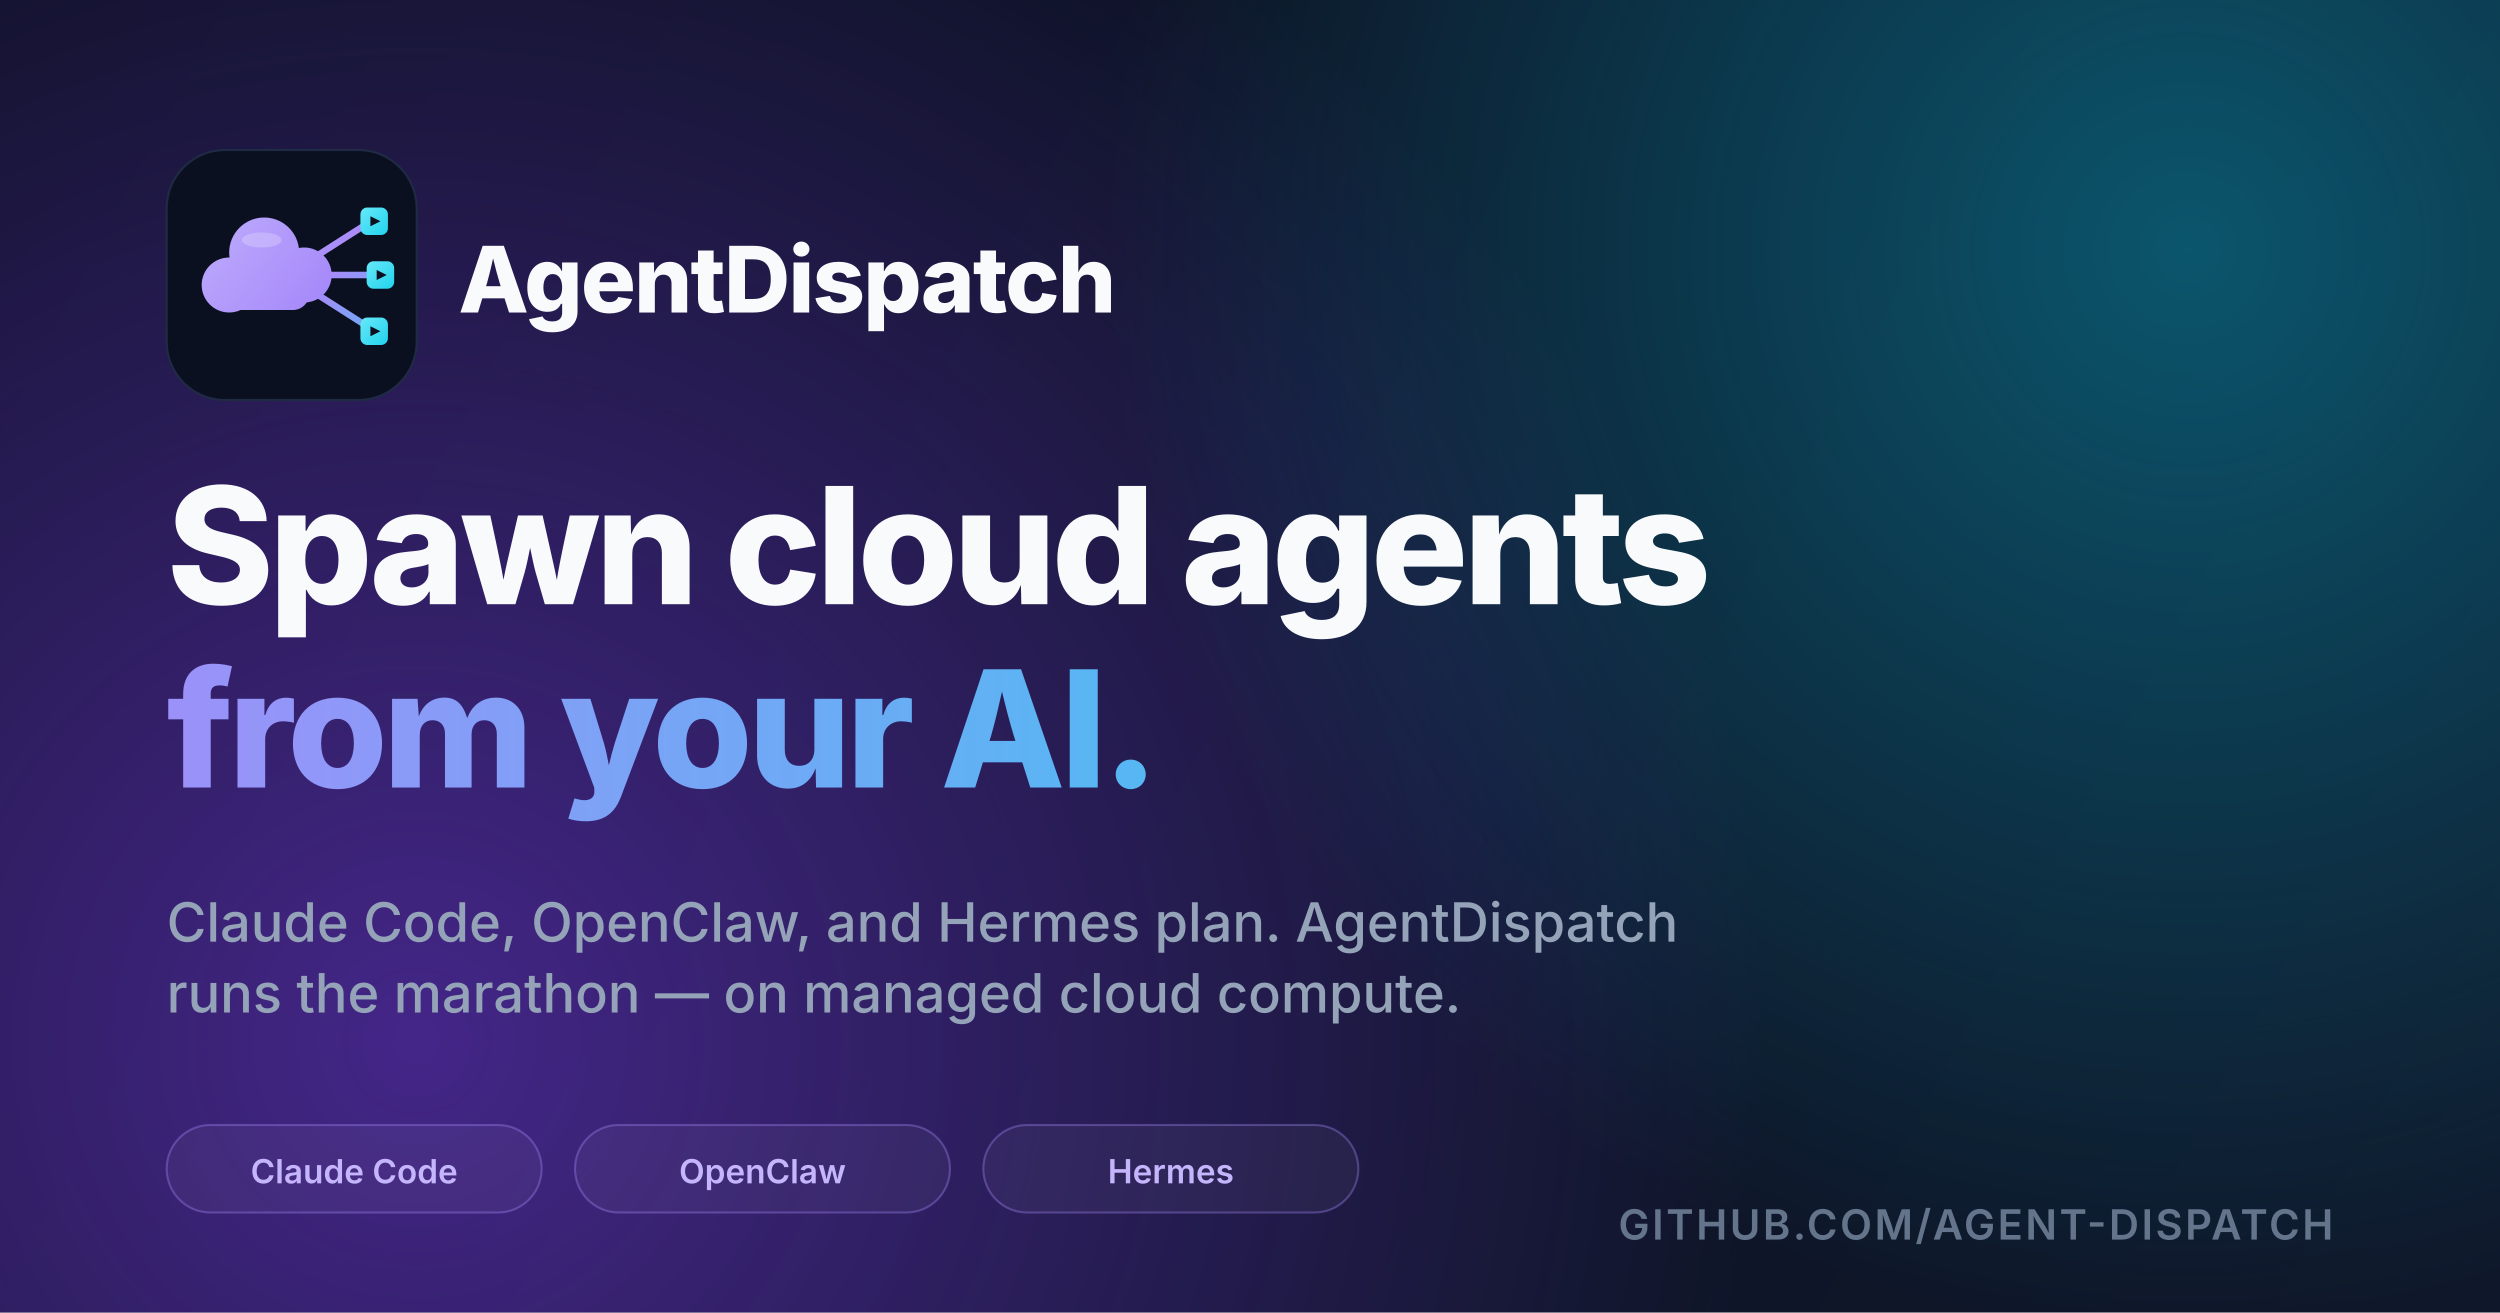
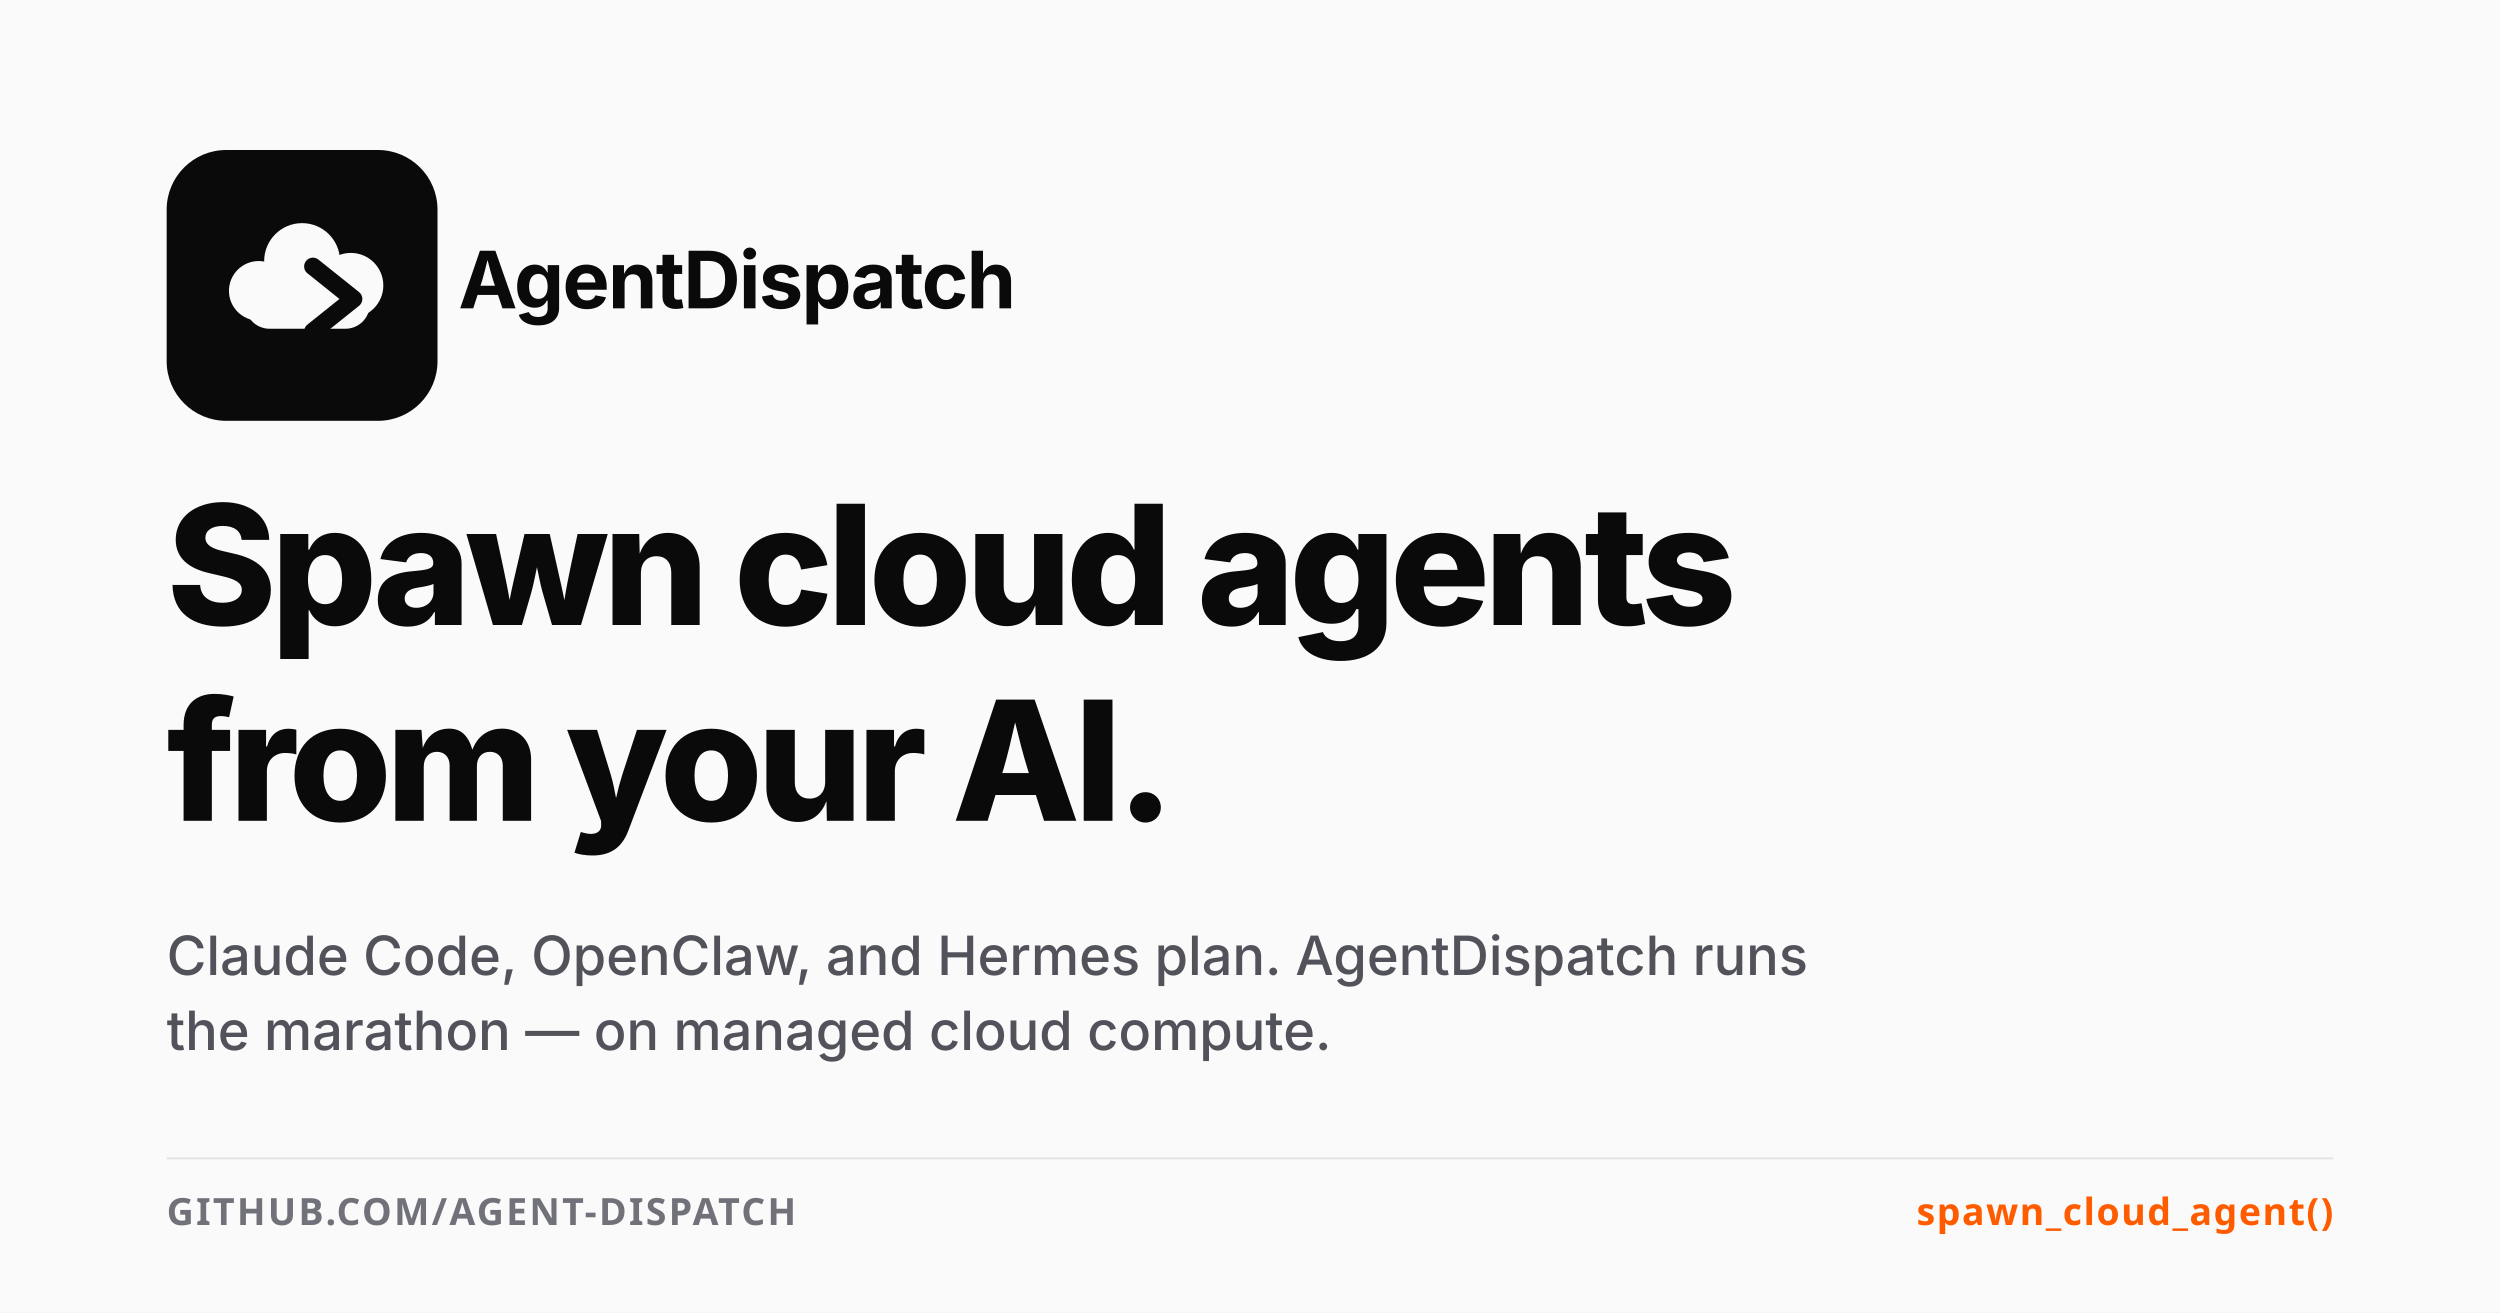
- <svg xmlns="http://www.w3.org/2000/svg" viewBox="0 0 1200 630" width="1200" height="630" role="img" aria-label="AgentDispatch — spawn cloud agents from your AI assistant">
-   <defs>
-     <linearGradient id="og-bg" x1="0" y1="0" x2="1200" y2="630" gradientUnits="userSpaceOnUse">
-       <stop offset="0" stop-color="#0B1020" />
-       <stop offset="1" stop-color="#0F172A" />
-     </linearGradient>
-     <radialGradient id="og-glow-1" cx="200" cy="500" r="650" gradientUnits="userSpaceOnUse">
-       <stop offset="0" stop-color="#7C3AED" stop-opacity="0.5" />
-       <stop offset="1" stop-color="#7C3AED" stop-opacity="0" />
-     </radialGradient>
-     <radialGradient id="og-glow-2" cx="1050" cy="120" r="520" gradientUnits="userSpaceOnUse">
-       <stop offset="0" stop-color="#06B6D4" stop-opacity="0.4" />
-       <stop offset="1" stop-color="#06B6D4" stop-opacity="0" />
-     </radialGradient>
-     <linearGradient id="og-grad" x1="0" y1="40" x2="200" y2="200" gradientUnits="userSpaceOnUse">
-       <stop offset="0" stop-color="#C4B5FD" />
-       <stop offset="0.55" stop-color="#A78BFA" />
-       <stop offset="1" stop-color="#22D3EE" />
-     </linearGradient>
-     <linearGradient id="og-tile" x1="0" y1="0" x2="1" y2="1">
-       <stop offset="0" stop-color="#67E8F9" />
-       <stop offset="1" stop-color="#22D3EE" />
-     </linearGradient>
-     <linearGradient id="og-text" x1="0" y1="0" x2="900" y2="0" gradientUnits="userSpaceOnUse">
-       <stop offset="0" stop-color="#A78BFA" />
-       <stop offset="1" stop-color="#22D3EE" />
-     </linearGradient>
-   </defs>
-   <rect width="1200" height="630" fill="url(#og-bg)" />
-   <rect width="1200" height="630" fill="url(#og-glow-1)" />
-   <rect width="1200" height="630" fill="url(#og-glow-2)" />
-   <g transform="translate(80,72)">
-     <rect width="120" height="120" rx="28" fill="#0B1020" stroke="#1F2A44" />
-     <g transform="translate(0,0) scale(0.6)">
-       <g stroke="url(#og-grad)" stroke-width="5.2" stroke-linecap="round" fill="none">
-         <line x1="118" y1="86" x2="165" y2="56" />
-         <line x1="122" y1="100" x2="170" y2="100" />
-         <line x1="118" y1="114" x2="165" y2="144" />
-       </g>
-       <g fill="url(#og-grad)">
-         <circle cx="50" cy="108" r="22" />
-         <circle cx="78" cy="82" r="28" />
-         <circle cx="110" cy="100" r="22" />
-         <rect x="42" y="102" width="72" height="26" rx="13" />
-       </g>
-       <ellipse cx="76" cy="72" rx="16" ry="6" fill="#FFFFFF" opacity="0.22" />
-       <g>
-         <rect x="155" y="46" width="22" height="22" rx="5.5" fill="url(#og-tile)" />
-         <rect x="160" y="89" width="22" height="22" rx="5.5" fill="url(#og-tile)" />
-         <rect x="155" y="134" width="22" height="22" rx="5.5" fill="url(#og-tile)" />
-         <g fill="#0B1020">
-           <path d="M163 53 L171 57 L163 61 Z" />
-           <path d="M168 96 L176 100 L168 104 Z" />
-           <path d="M163 141 L171 145 L163 149 Z" />
-         </g>
-       </g>
+ <svg xmlns="http://www.w3.org/2000/svg" viewBox="0 0 1200 630" width="1200" height="630" role="img" aria-label="AgentDispatch — spawn cloud agents from your AI">
+   <rect width="1200" height="630" fill="#FAFAFA" />
+   <g transform="translate(80, 72) scale(0.65)">
+     <rect width="200" height="200" rx="44" fill="#0A0A0A" />
+     <g fill="#FAFAFA">
+       <circle cx="68" cy="104" r="22" />
+       <circle cx="100" cy="82" r="28" />
+       <circle cx="136" cy="100" r="24" />
+       <rect x="58" y="96" width="92" height="36" rx="18" />
    </g>
+     <path d="M 108 86 L 138 110 L 108 134" stroke="#0A0A0A" stroke-width="13" stroke-linecap="round" stroke-linejoin="round" fill="none" />
  </g>
-   <g font-family="Inter, ui-sans-serif, system-ui, sans-serif">
-     <text x="220" y="150" font-size="44" font-weight="800" fill="#F8FAFC" letter-spacing="-0.02em">AgentDispatch</text>
-     <text x="80" y="290" font-size="78" font-weight="800" fill="#F8FAFC" letter-spacing="-0.03em">Spawn cloud agents</text>
-     <text x="80" y="378" font-size="78" font-weight="800" letter-spacing="-0.03em" fill="url(#og-text)">from your AI.</text>
-     <text x="80" y="452" font-size="26" font-weight="500" fill="#94A3B8">Claude Code, OpenClaw, and Hermes plan. AgentDispatch</text>
-     <text x="80" y="486" font-size="26" font-weight="500" fill="#94A3B8">runs the marathon — on managed cloud compute.</text>
-     <g transform="translate(80,540)">
-       <rect width="180" height="42" rx="21" fill="rgba(255,255,255,0.04)" stroke="rgba(167,139,250,0.35)" />
-       <text x="90" y="28" text-anchor="middle" font-size="16" font-weight="600" fill="#C4B5FD">Claude Code</text>
-       <rect x="196" width="180" height="42" rx="21" fill="rgba(255,255,255,0.04)" stroke="rgba(167,139,250,0.35)" />
-       <text x="286" y="28" text-anchor="middle" font-size="16" font-weight="600" fill="#C4B5FD">OpenClaw</text>
-       <rect x="392" width="180" height="42" rx="21" fill="rgba(255,255,255,0.04)" stroke="rgba(167,139,250,0.35)" />
-       <text x="482" y="28" text-anchor="middle" font-size="16" font-weight="600" fill="#C4B5FD">Hermes</text>
-     </g>
-     <text x="1120" y="595" text-anchor="end" font-size="20" font-weight="600" fill="#64748B" letter-spacing="0.06em">GITHUB.COM/AGENT-DISPATCH</text>
+   <g font-family="ui-sans-serif, system-ui, -apple-system, 'Segoe UI', Inter, sans-serif" fill="#0A0A0A">
+     <text x="220" y="148" font-size="38" font-weight="700" letter-spacing="-0.02em">AgentDispatch</text>
+     <text x="80" y="300" font-size="80" font-weight="800" letter-spacing="-0.035em">Spawn cloud agents</text>
+     <text x="80" y="394" font-size="80" font-weight="800" letter-spacing="-0.035em">from your AI.</text>
+     <text x="80" y="468" font-size="26" font-weight="500" fill="#52525B">Claude Code, OpenClaw, and Hermes plan. AgentDispatch runs</text>
+     <text x="80" y="504" font-size="26" font-weight="500" fill="#52525B">the marathon — on managed cloud compute.</text>
  </g>
+   <line x1="80" y1="556" x2="1120" y2="556" stroke="#E4E4E7" />
+   <text x="80" y="588" font-family="ui-sans-serif, system-ui, sans-serif" font-size="18" font-weight="600" fill="#71717A" letter-spacing="0.06em">GITHUB.COM/AGENT-DISPATCH</text>
+   <text x="1120" y="588" text-anchor="end" font-family="ui-sans-serif, system-ui, sans-serif" font-size="18" font-weight="600" fill="#FF5C00" letter-spacing="0.04em">spawn_cloud_agent()</text>
</svg>
